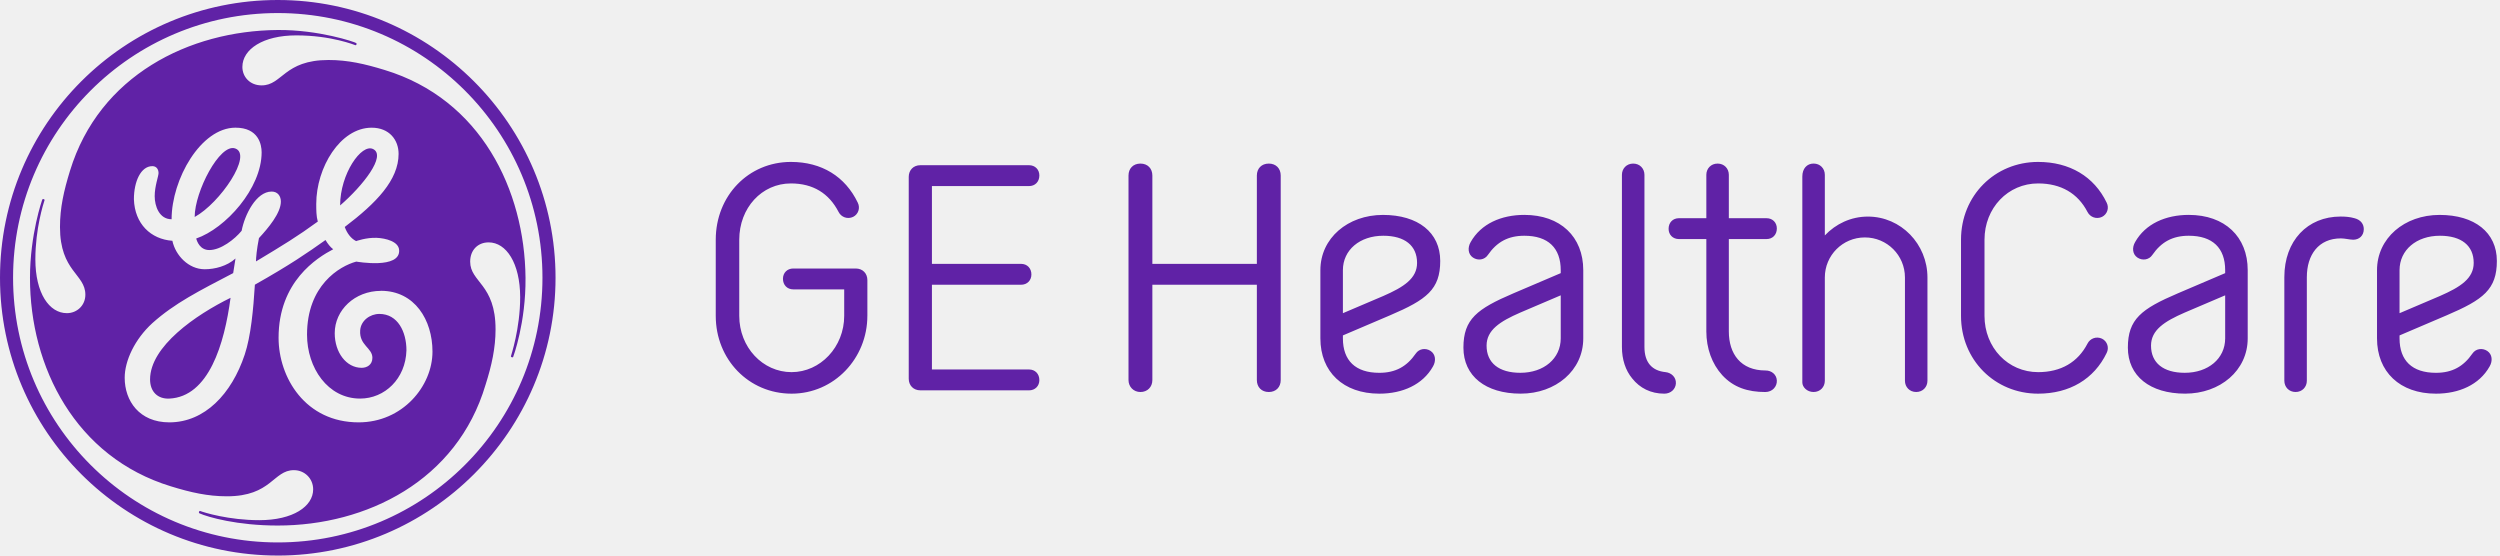
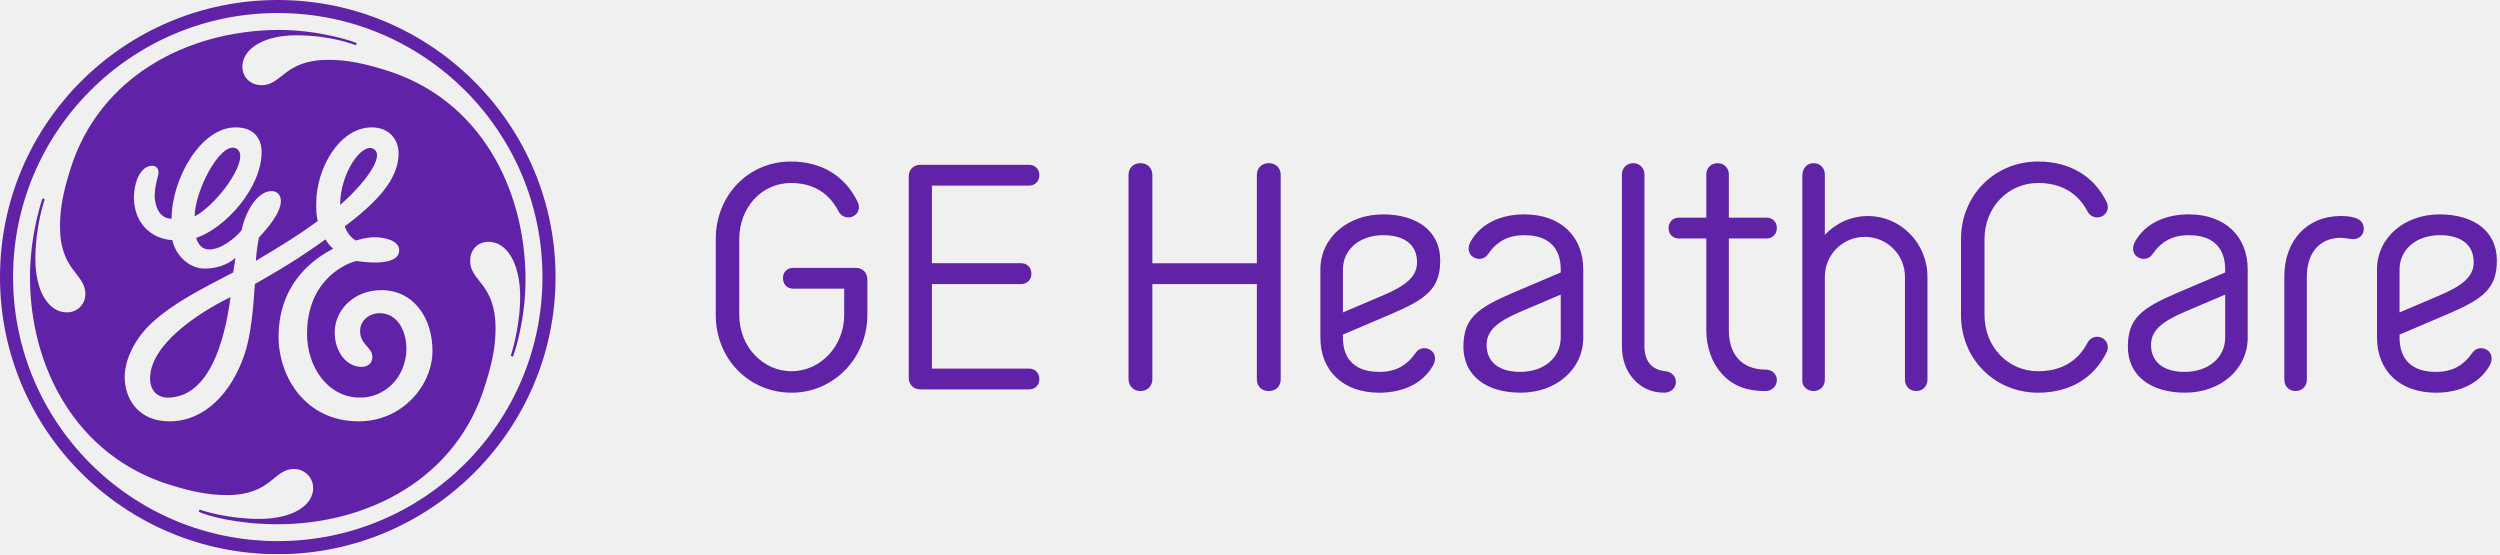
- <svg xmlns="http://www.w3.org/2000/svg" width="144" height="32" viewBox="0 0 144 32" fill="none">
-   <g clip-path="url(#clip0_2_2)">
-     <path d="M138.214 15.562C138.214 14.399 139.186 13.579 140.54 13.579C141.78 13.579 142.485 14.15 142.485 15.142C142.485 16.038 141.723 16.534 140.54 17.049L138.214 18.04V15.562ZM140.311 22.675C141.646 22.675 142.809 22.16 143.4 21.111C143.591 20.787 143.553 20.406 143.267 20.215C142.98 20.025 142.599 20.082 142.409 20.368C141.894 21.112 141.246 21.474 140.311 21.474C138.938 21.474 138.214 20.769 138.214 19.491V19.32L140.94 18.157C143.037 17.261 143.819 16.67 143.819 15.03C143.819 13.39 142.541 12.379 140.52 12.379C138.499 12.379 136.916 13.714 136.916 15.563V19.491C136.916 21.417 138.232 22.675 140.31 22.675H140.311ZM134.82 12.473C132.913 12.473 131.578 13.865 131.578 15.962V21.931C131.578 22.292 131.845 22.579 132.226 22.579C132.607 22.579 132.874 22.292 132.874 21.931V15.962C132.874 14.684 133.542 13.731 134.838 13.731C135.048 13.731 135.372 13.808 135.543 13.808C135.887 13.808 136.154 13.579 136.154 13.197C136.154 12.911 135.983 12.663 135.62 12.569C135.353 12.492 135.086 12.473 134.819 12.473H134.82ZM123.899 19.91C123.899 19.014 124.661 18.517 125.843 18.003L128.17 17.011V19.49C128.17 20.652 127.198 21.473 125.843 21.473C124.604 21.473 123.899 20.901 123.899 19.91ZM126.073 12.378C124.738 12.378 123.575 12.893 122.984 13.941C122.793 14.265 122.831 14.647 123.117 14.837C123.403 15.028 123.785 14.971 123.975 14.684C124.49 13.94 125.138 13.579 126.073 13.579C127.445 13.579 128.17 14.284 128.17 15.562V15.733L125.444 16.896C123.346 17.792 122.565 18.383 122.565 20.023C122.565 21.662 123.843 22.674 125.864 22.674C127.885 22.674 129.468 21.338 129.468 19.49V15.562C129.468 13.636 128.151 12.378 126.073 12.378ZM114.307 18.193V13.808C114.307 11.977 115.661 10.566 117.396 10.566C118.712 10.566 119.685 11.137 120.238 12.206C120.391 12.51 120.753 12.644 121.077 12.492C121.381 12.339 121.497 11.977 121.344 11.672C120.619 10.165 119.209 9.327 117.396 9.327C114.899 9.327 112.954 11.271 112.954 13.808V18.193C112.954 20.729 114.899 22.675 117.396 22.675C119.208 22.675 120.619 21.836 121.344 20.329C121.497 20.025 121.381 19.662 121.077 19.509C120.753 19.356 120.39 19.49 120.238 19.795C119.685 20.863 118.712 21.435 117.396 21.435C115.661 21.435 114.307 20.025 114.307 18.193ZM103.814 22.029C103.814 22.293 104.081 22.579 104.462 22.579C104.843 22.579 105.11 22.292 105.11 21.931V15.984C105.11 14.706 106.139 13.676 107.417 13.676C108.696 13.676 109.725 14.706 109.725 15.984V21.931C109.725 22.292 109.992 22.579 110.373 22.579C110.754 22.579 111.021 22.292 111.021 21.931V15.984C111.021 14.058 109.496 12.475 107.589 12.475C106.616 12.475 105.739 12.895 105.11 13.561V10.069C105.11 9.708 104.843 9.421 104.462 9.421C104.081 9.421 103.814 9.708 103.814 10.167V22.029ZM99.581 12.569V10.07C99.581 9.709 99.314 9.422 98.933 9.422C98.552 9.422 98.285 9.709 98.285 10.07V12.569H96.702C96.359 12.569 96.111 12.816 96.111 13.179C96.111 13.523 96.359 13.77 96.702 13.77H98.285V19.09C98.285 20.062 98.609 20.959 99.2 21.608C99.848 22.313 100.669 22.58 101.679 22.58C102.099 22.58 102.366 22.256 102.346 21.912C102.327 21.569 102.041 21.34 101.698 21.34C100.268 21.34 99.581 20.388 99.581 19.09V13.77H101.755C102.099 13.77 102.346 13.523 102.346 13.16C102.346 12.816 102.099 12.569 101.755 12.569H99.581ZM96.531 22.083C96.55 21.74 96.283 21.473 95.94 21.435C95.158 21.359 94.72 20.882 94.72 19.986V10.07C94.72 9.709 94.453 9.422 94.072 9.422C93.69 9.422 93.423 9.709 93.423 10.07V19.986C93.423 20.711 93.633 21.339 94.014 21.797C94.453 22.351 95.083 22.675 95.864 22.675C96.246 22.675 96.513 22.407 96.532 22.083H96.531ZM85.627 19.91C85.627 19.014 86.389 18.517 87.572 18.003L89.898 17.011V19.49C89.898 20.652 88.926 21.473 87.572 21.473C86.332 21.473 85.627 20.901 85.627 19.91ZM87.801 12.378C86.466 12.378 85.303 12.893 84.712 13.941C84.521 14.265 84.559 14.647 84.845 14.837C85.132 15.028 85.513 14.971 85.703 14.684C86.218 13.94 86.866 13.579 87.801 13.579C89.174 13.579 89.898 14.284 89.898 15.562V15.733L87.172 16.896C85.075 17.792 84.293 18.383 84.293 20.023C84.293 21.662 85.571 22.674 87.592 22.674C89.613 22.674 91.196 21.338 91.196 19.49V15.562C91.196 13.636 89.88 12.378 87.802 12.378H87.801ZM77.351 15.562C77.351 14.399 78.323 13.579 79.678 13.579C80.917 13.579 81.623 14.15 81.623 15.142C81.623 16.038 80.86 16.534 79.678 17.049L77.351 18.04V15.562ZM79.449 22.675C80.784 22.675 81.947 22.16 82.538 21.111C82.728 20.787 82.691 20.406 82.404 20.215C82.118 20.025 81.737 20.082 81.546 20.368C81.031 21.112 80.383 21.474 79.449 21.474C78.076 21.474 77.351 20.769 77.351 19.491V19.32L80.078 18.157C82.175 17.261 82.957 16.67 82.957 15.03C82.957 13.39 81.679 12.379 79.658 12.379C77.637 12.379 76.054 13.714 76.054 15.563V19.491C76.054 21.417 77.37 22.675 79.448 22.675H79.449ZM73.769 21.893V10.109C73.769 9.709 73.502 9.422 73.082 9.422C72.662 9.422 72.395 9.709 72.395 10.109V15.2H66.376V10.109C66.376 9.709 66.109 9.422 65.689 9.422C65.269 9.422 65.002 9.709 65.002 10.109V21.893C65.002 22.274 65.289 22.58 65.689 22.58C66.09 22.58 66.376 22.293 66.376 21.893V16.402H72.395V21.893C72.395 22.293 72.662 22.58 73.082 22.58C73.502 22.58 73.769 22.293 73.769 21.893ZM59.275 22.484C59.619 22.484 59.867 22.236 59.867 21.893C59.867 21.531 59.619 21.282 59.275 21.282H53.679V16.401H58.818C59.161 16.401 59.409 16.153 59.409 15.809C59.409 15.448 59.161 15.199 58.818 15.199H53.679V10.718H59.275C59.619 10.718 59.867 10.47 59.867 10.107C59.867 9.764 59.619 9.516 59.275 9.516H53.011C52.611 9.516 52.343 9.802 52.343 10.184V21.815C52.343 22.197 52.611 22.483 53.011 22.483H59.275V22.484ZM49.961 18.193V16.134C49.961 15.752 49.694 15.466 49.293 15.466H45.689C45.346 15.466 45.098 15.714 45.098 16.057C45.098 16.419 45.346 16.668 45.689 16.668H48.626V18.193C48.626 19.986 47.253 21.435 45.593 21.435C43.934 21.435 42.581 20.005 42.581 18.193V13.808C42.581 11.977 43.877 10.566 45.556 10.566C46.834 10.566 47.749 11.137 48.301 12.206C48.454 12.51 48.816 12.644 49.14 12.492C49.445 12.339 49.56 11.977 49.407 11.672C48.683 10.165 47.329 9.327 45.556 9.327C43.115 9.327 41.227 11.271 41.227 13.808V18.193C41.227 20.711 43.134 22.675 45.593 22.675C48.053 22.675 49.96 20.634 49.96 18.193H49.961ZM19.591 11.834C19.591 10.017 20.82 8.25 21.493 8.586C22.258 8.969 20.921 10.682 19.591 11.834ZM11.213 12.498C11.213 11.036 12.657 8.255 13.54 8.548C14.581 8.895 12.676 11.7 11.213 12.498ZM9.751 22.959C9.086 22.989 8.644 22.564 8.644 21.855C8.644 19.949 11.285 18.131 13.28 17.154C12.926 19.814 12.028 22.854 9.751 22.959ZM21.939 16.754C20.434 16.754 19.28 17.863 19.28 19.191C19.28 20.3 19.944 21.186 20.831 21.186C21.142 21.186 21.45 21.009 21.45 20.609C21.45 20.033 20.687 19.893 20.746 19.031C20.784 18.462 21.319 18.082 21.85 18.082C22.914 18.082 23.411 19.113 23.411 20.177C23.366 21.816 22.16 22.958 20.742 22.958C18.88 22.958 17.685 21.184 17.685 19.277C17.685 16.442 19.546 15.334 20.52 15.068C20.53 15.068 23.07 15.521 22.99 14.401C22.956 13.91 22.223 13.722 21.693 13.699C21.104 13.675 20.512 13.887 20.512 13.887C20.202 13.731 19.988 13.427 19.857 13.073C21.673 11.698 22.959 10.37 22.959 8.862C22.959 8.065 22.427 7.355 21.407 7.355C19.591 7.355 18.216 9.659 18.216 11.743C18.216 12.097 18.216 12.452 18.305 12.762C17.153 13.604 16.296 14.127 14.745 15.058C14.745 14.863 14.786 14.364 14.916 13.714C15.448 13.138 16.178 12.276 16.178 11.61C16.178 11.3 16.001 11.034 15.646 11.034C14.76 11.034 14.095 12.363 13.918 13.294C13.518 13.782 12.721 14.403 12.056 14.403C11.524 14.403 11.348 13.914 11.302 13.738C12.987 13.161 15.07 10.857 15.07 8.773C15.07 8.329 14.892 7.354 13.563 7.354C11.568 7.354 9.884 10.324 9.884 12.629C9.175 12.629 8.91 11.875 8.91 11.299C8.91 10.723 9.132 10.146 9.132 9.969C9.132 9.793 9.042 9.57 8.776 9.57C8.111 9.57 7.713 10.456 7.713 11.476C7.758 12.894 8.688 13.781 9.929 13.869C10.107 14.711 10.861 15.509 11.791 15.509C12.368 15.509 13.077 15.332 13.565 14.889C13.519 15.2 13.476 15.465 13.431 15.731C11.481 16.75 10.063 17.46 8.777 18.611C7.759 19.542 7.182 20.783 7.182 21.759C7.182 23.089 8.024 24.328 9.752 24.328C11.791 24.328 13.342 22.69 14.095 20.428C14.451 19.365 14.593 17.817 14.681 16.398C16.72 15.246 17.687 14.579 18.749 13.825C18.882 14.047 19.017 14.225 19.192 14.357C18.262 14.845 16.046 16.219 16.046 19.453C16.046 21.758 17.598 24.328 20.656 24.328C23.182 24.328 24.911 22.247 24.911 20.252C24.911 18.434 23.891 16.75 21.94 16.75L21.939 16.754ZM29.559 20.56C29.552 20.574 29.526 20.594 29.477 20.577C29.44 20.563 29.428 20.544 29.429 20.52C29.431 20.494 29.965 18.918 29.962 17.108C29.955 15.157 29.163 13.961 28.145 13.961C27.524 13.961 27.082 14.404 27.082 15.069C27.082 16.266 28.544 16.354 28.544 18.97C28.544 20.033 28.322 21.051 27.968 22.161C26.328 27.701 21.097 30.271 16.001 30.271C13.652 30.271 11.982 29.788 11.484 29.566C11.464 29.556 11.448 29.516 11.463 29.477C11.475 29.446 11.509 29.423 11.527 29.432C11.73 29.512 13.163 29.962 14.935 29.962C16.885 29.962 18.038 29.165 18.038 28.187C18.038 27.568 17.55 27.081 16.929 27.081C15.733 27.081 15.644 28.587 13.073 28.587C11.966 28.587 10.991 28.366 9.838 28.011C4.342 26.327 1.723 21.14 1.727 15.999C1.729 13.496 2.43 11.502 2.442 11.482C2.451 11.469 2.482 11.455 2.521 11.469C2.56 11.482 2.571 11.517 2.567 11.526C2.502 11.734 2.037 13.163 2.037 14.935C2.037 16.886 2.835 18.038 3.854 18.038C4.43 18.038 4.917 17.595 4.917 16.976C4.917 15.778 3.455 15.646 3.455 13.075C3.455 11.966 3.677 10.991 4.031 9.839C5.715 4.343 10.901 1.767 15.999 1.728C18.368 1.71 20.442 2.418 20.519 2.481C20.533 2.493 20.548 2.524 20.533 2.56C20.517 2.601 20.489 2.607 20.475 2.605C20.45 2.601 19.102 2.038 17.062 2.038C15.157 2.038 13.961 2.835 13.961 3.856C13.961 4.432 14.403 4.918 15.068 4.918C16.265 4.918 16.354 3.456 18.923 3.456C20.032 3.456 21.006 3.678 22.159 4.032C27.701 5.716 30.222 10.947 30.27 15.999C30.294 18.587 29.564 20.547 29.558 20.56H29.559ZM16.001 0.752C7.58 0.752 0.753 7.578 0.753 15.998C0.753 24.418 7.579 31.244 16.001 31.244C24.423 31.244 31.246 24.42 31.246 15.998C31.246 7.576 24.422 0.752 16.001 0.752ZM16.001 31.999C7.181 31.999 0 24.863 0 15.999C0 7.134 7.178 0 15.999 0C24.819 0 31.999 7.18 31.999 16C31.999 24.82 24.817 32 15.999 32L16.001 31.999Z" fill="#6022A6" />
+ <svg xmlns="http://www.w3.org/2000/svg" width="1024" height="227" viewBox="0 0 1024 227" fill="none">
+   <g clip-path="url(#clip0_1087_28290)">
+     <mask id="mask0_1087_28290" style="mask-type:luminance" maskUnits="userSpaceOnUse" x="0" y="0" width="1024" height="227">
+       <path d="M1024 0H0V227H1024V0Z" fill="white" />
+     </mask>
+     <g mask="url(#mask0_1087_28290)">
+       <path d="M982.855 110.392C982.855 102.142 989.767 96.323 999.396 96.323C1008.21 96.323 1013.23 100.378 1013.23 107.413C1013.23 113.767 1007.81 117.289 999.396 120.939L982.855 127.974V110.392ZM997.767 160.848C1007.26 160.848 1015.53 157.197 1019.73 149.758C1021.09 147.458 1020.82 144.754 1018.79 143.402C1016.75 142.051 1014.04 142.455 1012.69 144.487C1009.02 149.765 1004.42 152.331 997.767 152.331C988.004 152.331 982.855 147.329 982.855 138.262V137.048L1002.24 128.799C1017.15 122.444 1022.71 118.251 1022.71 106.618C1022.71 94.985 1013.62 87.814 999.253 87.814C984.882 87.814 973.625 97.284 973.625 110.399V138.262C973.625 151.927 982.983 160.848 997.76 160.848H997.767ZM958.72 88.478C945.159 88.478 935.666 98.354 935.666 113.233V155.57C935.666 158.136 937.564 160.168 940.274 160.168C942.983 160.168 944.882 158.136 944.882 155.57V113.233C944.882 104.167 949.632 97.407 958.848 97.407C960.341 97.407 962.645 97.949 963.861 97.949C966.308 97.949 968.206 96.323 968.206 93.618C968.206 91.587 966.99 89.83 964.409 89.158C962.51 88.616 960.612 88.478 958.713 88.478H958.72ZM881.06 141.234C881.06 134.878 886.478 131.358 894.884 127.707L911.431 120.672V138.254C911.431 146.504 904.519 152.323 894.884 152.323C886.073 152.323 881.06 148.268 881.06 141.234ZM896.519 87.806C887.026 87.806 878.756 91.457 874.553 98.896C873.195 101.195 873.465 103.899 875.499 105.251C877.532 106.603 880.249 106.198 881.6 104.167C885.262 98.888 889.87 96.323 896.519 96.323C906.276 96.323 911.431 101.325 911.431 110.392V111.606L892.046 119.855C877.127 126.21 871.573 130.403 871.573 142.035C871.573 153.668 880.661 160.84 895.033 160.84C909.404 160.84 920.661 151.369 920.661 138.254V110.392C920.661 96.727 911.296 87.806 896.519 87.806ZM812.85 129.059V97.949C812.85 84.965 822.478 74.951 834.816 74.951C844.174 74.951 851.093 79.007 855.026 86.584C856.114 88.746 858.688 89.693 860.992 88.616C863.154 87.531 863.979 84.965 862.891 82.795C857.735 72.11 847.708 66.16 834.816 66.16C817.06 66.16 803.228 79.954 803.228 97.949V129.059C803.228 147.046 817.06 160.848 834.816 160.848C847.701 160.848 857.735 154.898 862.891 144.212C863.979 142.051 863.154 139.477 860.992 138.392C858.688 137.307 856.107 138.254 855.026 140.424C851.093 148 844.174 152.057 834.816 152.057C822.478 152.057 812.85 142.051 812.85 129.059ZM738.233 156.265C738.233 158.144 740.132 160.168 742.841 160.168C745.55 160.168 747.449 158.136 747.449 155.57V113.385C747.449 104.319 754.766 97.017 763.854 97.017C772.949 97.017 780.267 104.319 780.267 113.385V155.57C780.267 158.136 782.165 160.168 784.875 160.168C787.584 160.168 789.483 158.136 789.483 155.57V113.385C789.483 99.721 778.638 88.493 765.077 88.493C758.158 88.493 751.922 91.472 747.449 96.2V71.43C747.449 68.864 745.55 66.832 742.841 66.832C740.132 66.832 738.233 68.864 738.233 72.125V156.265ZM708.133 89.158V71.438C708.133 68.871 706.234 66.84 703.524 66.84C700.813 66.84 698.914 68.871 698.914 71.438V89.158H687.659C685.216 89.158 683.455 90.915 683.455 93.489C683.455 95.925 685.216 97.682 687.659 97.682H698.914V135.421C698.914 142.318 701.219 148.681 705.422 153.278C710.032 158.281 715.868 160.175 723.051 160.175C726.037 160.175 727.936 157.876 727.794 155.44C727.659 153.004 725.625 151.384 723.186 151.384C713.017 151.384 708.133 144.625 708.133 135.421V97.682H723.591C726.037 97.682 727.794 95.925 727.794 93.351C727.794 90.914 726.037 89.158 723.591 89.158H708.133ZM686.441 156.654C686.579 154.218 684.681 152.323 682.238 152.057C676.679 151.514 673.563 148.13 673.563 141.776V71.438C673.563 68.871 671.664 66.84 668.954 66.84C666.243 66.84 664.344 68.871 664.344 71.438V141.776C664.344 146.916 665.838 151.376 668.548 154.622C671.664 158.549 676.143 160.848 681.702 160.848C684.412 160.848 686.311 158.953 686.449 156.654H686.441ZM608.902 141.234C608.902 134.878 614.323 131.358 622.731 127.707L639.276 120.672V138.254C639.276 146.504 632.363 152.323 622.731 152.323C613.918 152.323 608.902 148.268 608.902 141.234ZM624.361 87.806C614.867 87.806 606.598 91.457 602.394 98.896C601.039 101.195 601.307 103.899 603.344 105.251C605.38 106.603 608.091 106.198 609.446 104.167C613.106 98.888 617.715 96.323 624.361 96.323C634.123 96.323 639.276 101.325 639.276 110.392V111.606L619.89 119.855C604.975 126.21 599.416 130.403 599.416 142.035C599.416 153.668 608.504 160.84 622.876 160.84C637.247 160.84 648.503 151.369 648.503 138.254V110.392C648.503 96.727 639.146 87.806 624.369 87.806H624.361ZM550.054 110.392C550.054 102.142 556.967 96.323 566.6 96.323C575.413 96.323 580.427 100.378 580.427 107.413C580.427 113.767 575.007 117.289 566.6 120.939L550.054 127.974V110.392ZM564.969 160.848C574.463 160.848 582.732 157.197 586.935 149.758C588.291 147.458 588.023 144.754 585.986 143.402C583.949 142.051 581.239 142.455 579.884 144.487C576.224 149.765 571.615 152.331 564.969 152.331C555.206 152.331 550.054 147.329 550.054 138.262V137.048L569.44 128.799C584.355 122.444 589.914 118.251 589.914 106.618C589.914 94.985 580.826 87.814 566.454 87.814C552.082 87.814 540.827 97.284 540.827 110.399V138.262C540.827 151.927 550.184 160.848 564.961 160.848H564.969ZM524.58 155.303V71.713C524.58 68.871 522.681 66.84 519.695 66.84C516.709 66.84 514.81 68.871 514.81 71.713V107.825H472.009V71.713C472.009 68.871 470.111 66.84 467.125 66.84C464.138 66.84 462.239 68.871 462.239 71.713V155.303C462.239 158.006 464.276 160.175 467.125 160.175C469.973 160.175 472.009 158.144 472.009 155.303V116.349H514.81V155.303C514.81 158.144 516.709 160.175 519.695 160.175C522.681 160.175 524.58 158.144 524.58 155.303ZM421.514 159.496C423.956 159.496 425.717 157.739 425.717 155.303C425.717 152.736 423.956 150.972 421.514 150.972H381.714V116.341H418.26C420.702 116.341 422.463 114.585 422.463 112.148C422.463 109.581 420.702 107.817 418.26 107.817H381.714V76.028H421.514C423.956 76.028 425.717 74.272 425.717 71.697C425.717 69.261 423.956 67.504 421.514 67.504H376.967C374.119 67.504 372.22 69.536 372.22 72.24V154.752C372.22 157.456 374.119 159.488 376.967 159.488H421.514V159.496ZM355.276 129.059V114.447C355.276 111.744 353.377 109.711 350.529 109.711H324.902C322.46 109.711 320.698 111.468 320.698 113.905C320.698 116.471 322.46 118.236 324.902 118.236H345.782V129.059C345.782 141.776 336.02 152.057 324.22 152.057C312.422 152.057 302.798 141.913 302.798 129.059V97.949C302.798 84.965 312.016 74.951 323.952 74.951C333.041 74.951 339.549 79.007 343.477 86.584C344.565 88.746 347.137 89.693 349.441 88.616C351.609 87.531 352.428 84.965 351.341 82.795C346.187 72.11 336.563 66.16 323.952 66.16C306.595 66.16 293.173 79.954 293.173 97.949V129.059C293.173 146.916 306.733 160.848 324.22 160.848C341.709 160.848 355.268 146.374 355.268 129.059H355.276ZM139.312 83.949C139.312 71.056 148.057 58.522 152.842 60.905C158.278 63.624 148.769 75.776 139.312 83.949ZM79.736 88.661C79.736 78.289 90.004 58.56 96.282 60.638C103.686 63.097 90.142 82.994 79.736 88.661ZM69.339 162.864C64.615 163.078 61.468 160.061 61.468 155.035C61.468 141.516 80.25 128.615 94.437 121.688C91.918 140.553 85.532 162.123 69.339 162.864ZM156.012 118.847C145.308 118.847 137.1 126.714 137.1 136.139C137.1 144.006 141.824 150.285 148.133 150.285C150.346 150.285 152.535 149.032 152.535 146.198C152.535 142.112 147.107 141.119 147.529 135.001C147.796 130.968 151.602 128.272 155.376 128.272C162.941 128.272 166.478 135.581 166.478 143.128C166.157 154.76 157.582 162.856 147.498 162.856C134.259 162.856 125.761 150.277 125.761 136.75C125.761 116.632 138.991 108.772 145.921 106.886C145.989 106.886 164.051 110.101 163.484 102.158C163.24 98.675 158.033 97.338 154.258 97.178C150.07 97.01 145.867 98.514 145.867 98.514C143.662 97.407 142.138 95.245 141.204 92.74C154.121 82.986 163.263 73.561 163.263 62.868C163.263 57.208 159.48 52.175 152.23 52.175C139.312 52.175 129.535 68.52 129.535 83.3C129.535 85.812 129.535 88.333 130.17 90.533C121.978 96.505 115.883 100.21 104.85 106.817C104.85 105.434 105.141 101.898 106.067 97.284C109.85 93.198 115.041 87.08 115.041 82.36C115.041 80.16 113.786 78.274 111.259 78.274C104.957 78.274 100.233 87.699 98.97 94.306C96.129 97.766 90.463 102.173 85.732 102.173C81.949 102.173 80.693 98.705 80.372 97.453C92.354 93.359 107.162 77.013 107.162 62.234C107.162 59.087 105.899 52.167 96.451 52.167C82.263 52.167 70.288 73.233 70.288 89.586C65.242 89.586 63.359 84.239 63.359 80.153C63.359 76.066 64.936 71.972 64.936 70.72C64.936 69.467 64.3 67.886 62.409 67.886C57.678 67.886 54.845 74.172 54.845 81.405C55.166 91.465 61.782 97.758 70.61 98.385C71.873 104.358 77.232 110.017 83.848 110.017C87.952 110.017 92.99 108.764 96.459 105.617C96.136 107.825 95.831 109.704 95.509 111.59C81.643 118.824 71.559 123.857 62.417 132.022C55.174 138.629 51.07 147.428 51.07 154.356C51.07 163.788 57.057 172.58 69.346 172.58C83.848 172.58 94.874 160.954 100.233 144.915C102.76 137.368 103.77 126.393 104.398 116.326C118.9 108.153 125.776 103.418 133.326 98.071C134.275 99.644 135.232 100.905 136.48 101.844C129.865 105.305 114.107 115.051 114.107 137.995C114.107 154.348 125.14 172.58 146.885 172.58C164.848 172.58 177.144 157.815 177.144 143.663C177.144 130.77 169.893 118.824 156.019 118.824L156.012 118.847ZM210.198 145.847C210.144 145.946 209.961 146.091 209.616 145.969C209.348 145.869 209.264 145.732 209.271 145.564C209.287 145.381 213.084 134.199 213.062 121.359C213.015 107.519 207.38 99.034 200.145 99.034C195.727 99.034 192.58 102.181 192.58 106.893C192.58 115.386 202.977 116.013 202.977 134.566C202.977 142.112 201.4 149.33 198.881 157.205C187.221 196.502 150.025 214.733 113.786 214.733C97.079 214.733 85.203 211.311 81.666 209.73C81.52 209.662 81.405 209.379 81.513 209.105C81.597 208.883 81.842 208.722 81.972 208.783C83.411 209.349 93.603 212.542 106.205 212.542C120.072 212.542 128.272 206.889 128.272 199.954C128.272 195.562 124.804 192.102 120.385 192.102C111.879 192.102 111.243 202.788 92.967 202.788C85.088 202.788 78.159 201.222 69.959 198.702C30.879 186.756 12.251 149.963 12.281 113.492C12.297 95.734 17.281 81.589 17.365 81.451C17.427 81.36 17.649 81.26 17.924 81.36C18.207 81.451 18.284 81.696 18.253 81.764C17.794 83.239 14.486 93.374 14.486 105.946C14.486 119.786 20.16 127.958 27.403 127.958C31.499 127.958 34.968 124.812 34.968 120.42C34.968 111.927 24.57 110.987 24.57 92.748C24.57 84.88 26.148 77.968 28.666 69.796C40.642 30.811 77.516 12.534 113.77 12.259C130.615 12.129 145.362 17.155 145.913 17.598C146.012 17.682 146.119 17.903 146.012 18.163C145.897 18.453 145.698 18.491 145.599 18.476C145.423 18.453 135.836 14.459 121.327 14.459C107.782 14.459 99.276 20.111 99.276 27.352C99.276 31.438 102.423 34.89 107.147 34.89C115.662 34.89 116.297 24.518 134.566 24.518C142.452 24.518 149.373 26.091 157.574 28.604C196.983 40.55 214.914 77.655 215.251 113.492C215.428 131.854 210.236 145.755 210.19 145.847H210.198ZM113.786 5.331C53.903 5.331 5.352 53.756 5.352 113.484C5.352 173.214 53.895 221.638 113.786 221.638C173.675 221.638 222.196 173.229 222.196 113.484C222.196 53.741 173.668 5.331 113.786 5.331ZM113.786 226.992C51.062 226.992 0 176.375 0 113.492C0 50.609 51.047 0 113.77 0C176.494 0 227.548 50.93 227.548 113.5C227.548 176.07 176.478 227 113.77 227L113.786 226.992Z" fill="#6022A6" />
+     </g>
  </g>
  <defs>
-     <clipPath id="clip0_2_2">
-       <rect width="144" height="32" fill="white" />
+     <clipPath id="clip0_1087_28290">
+       <rect width="1024" height="227" fill="white" />
    </clipPath>
  </defs>
</svg>
